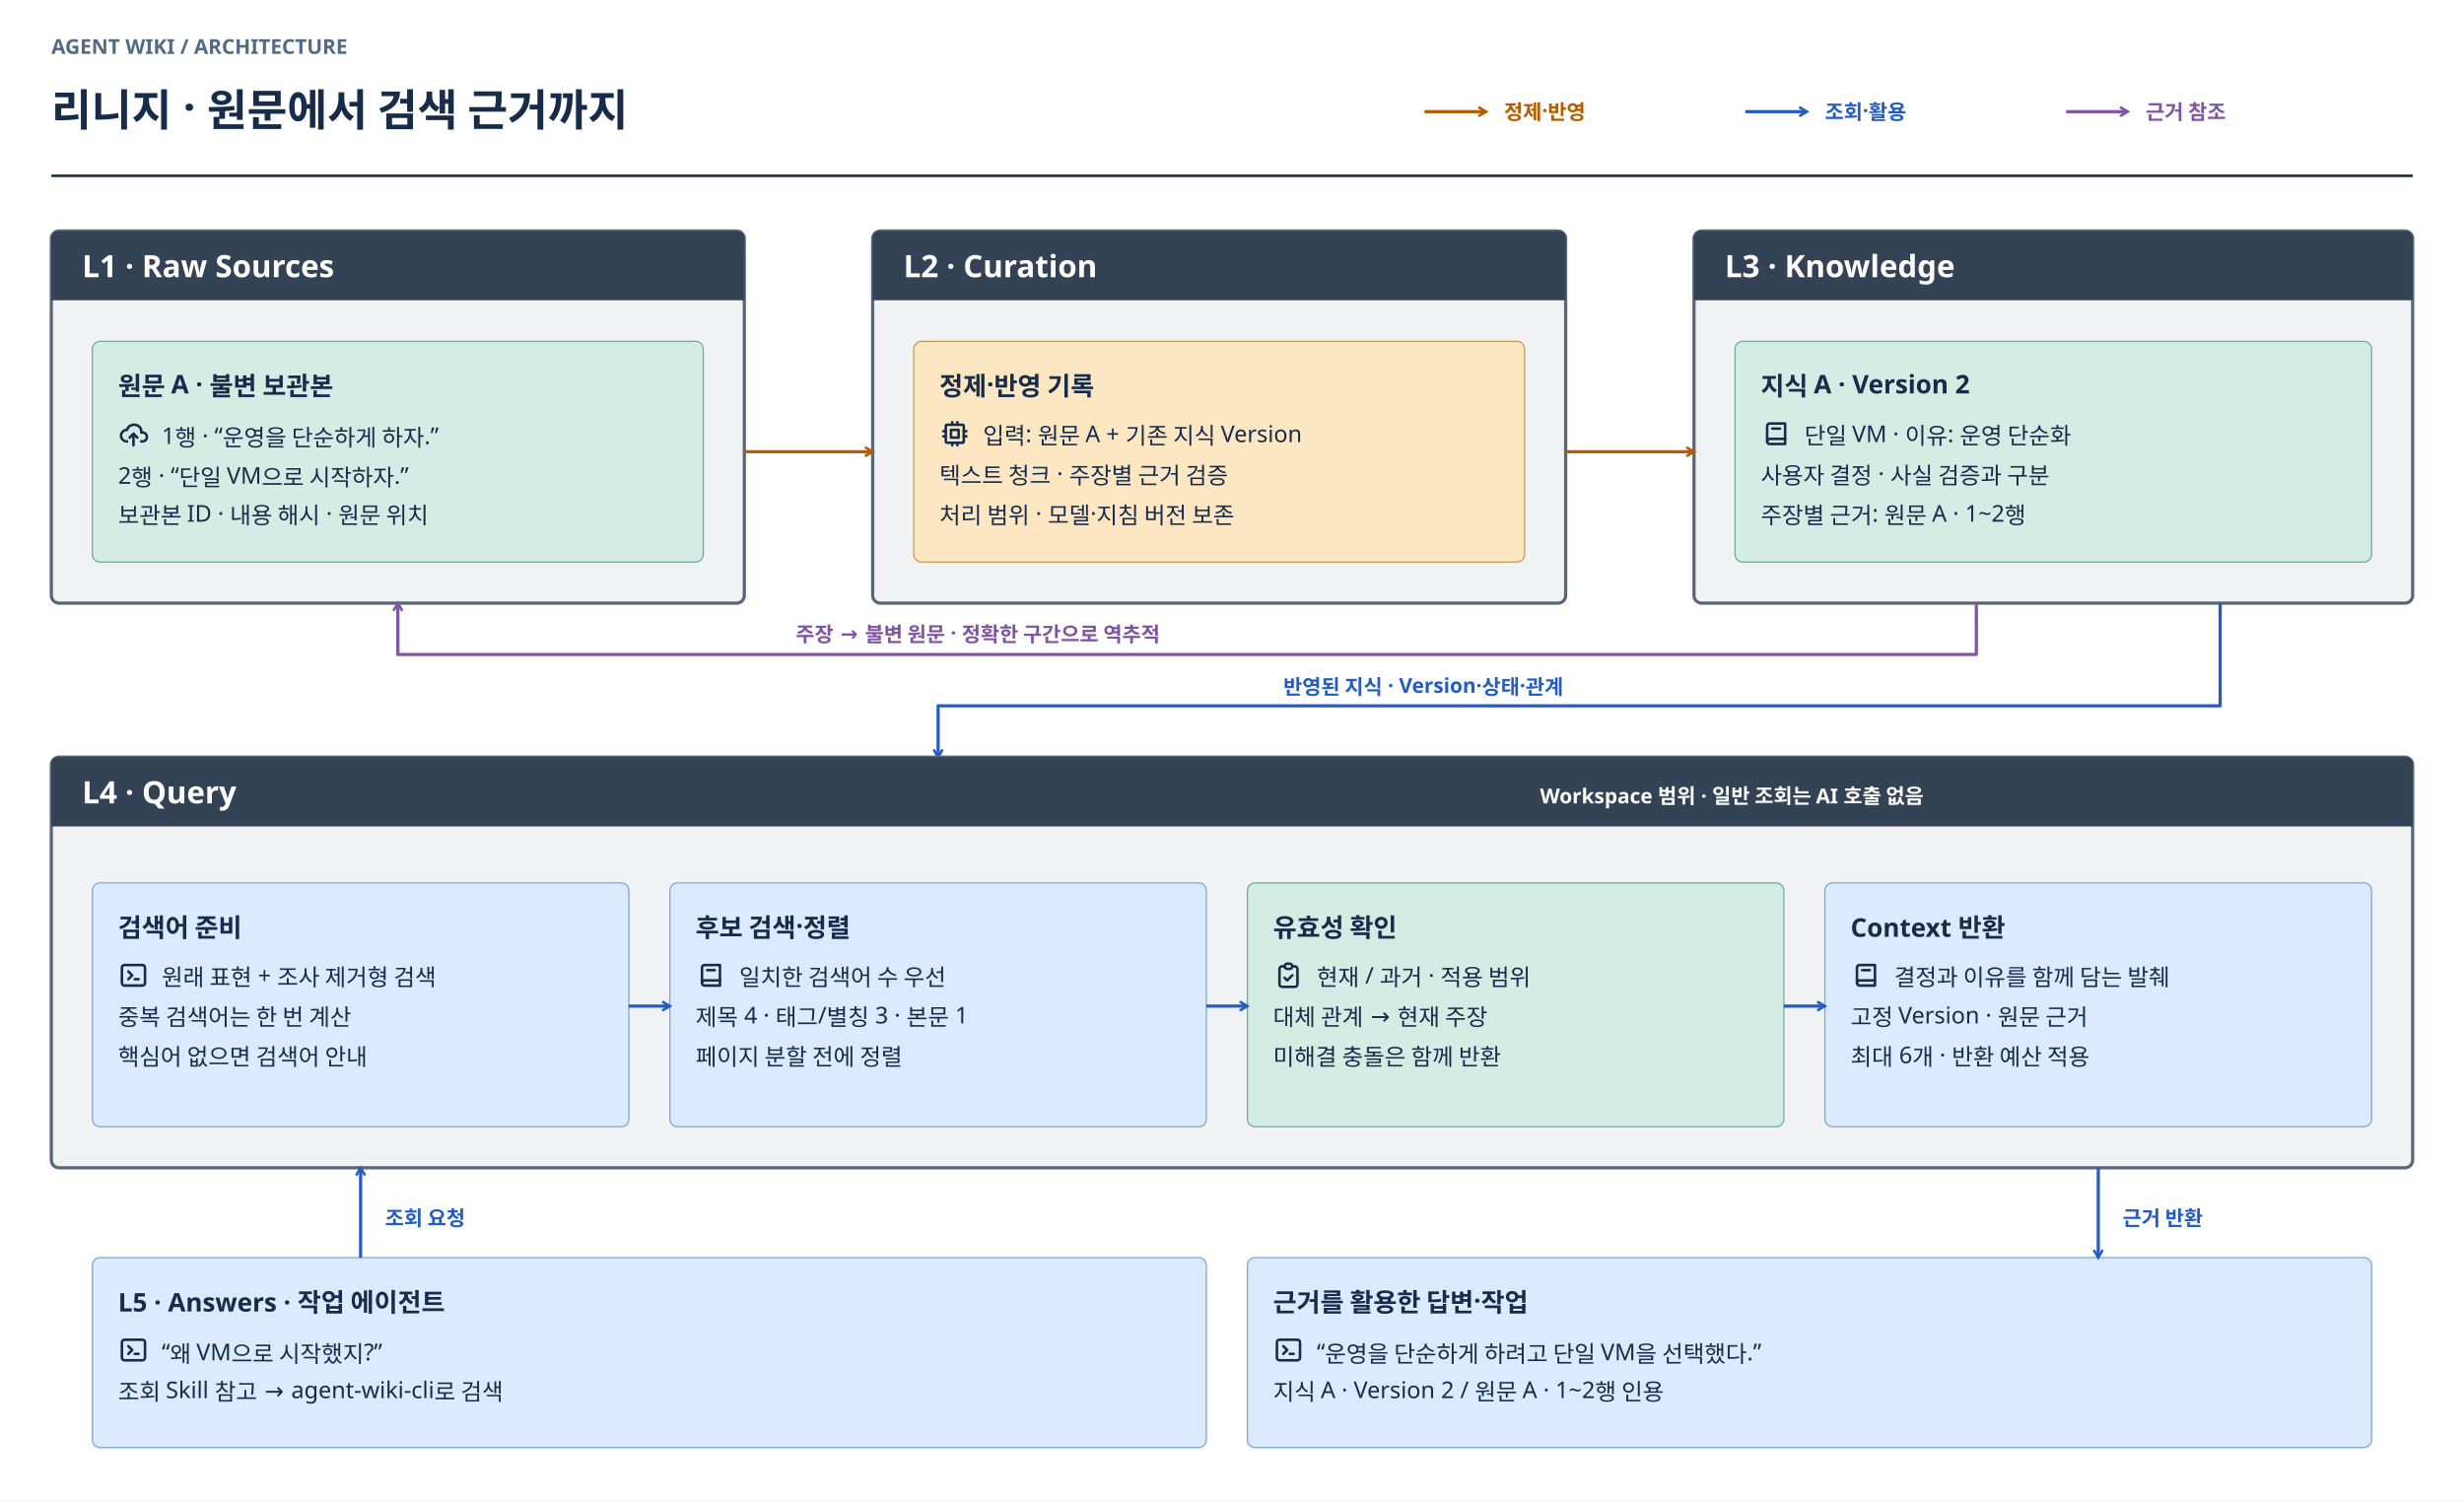
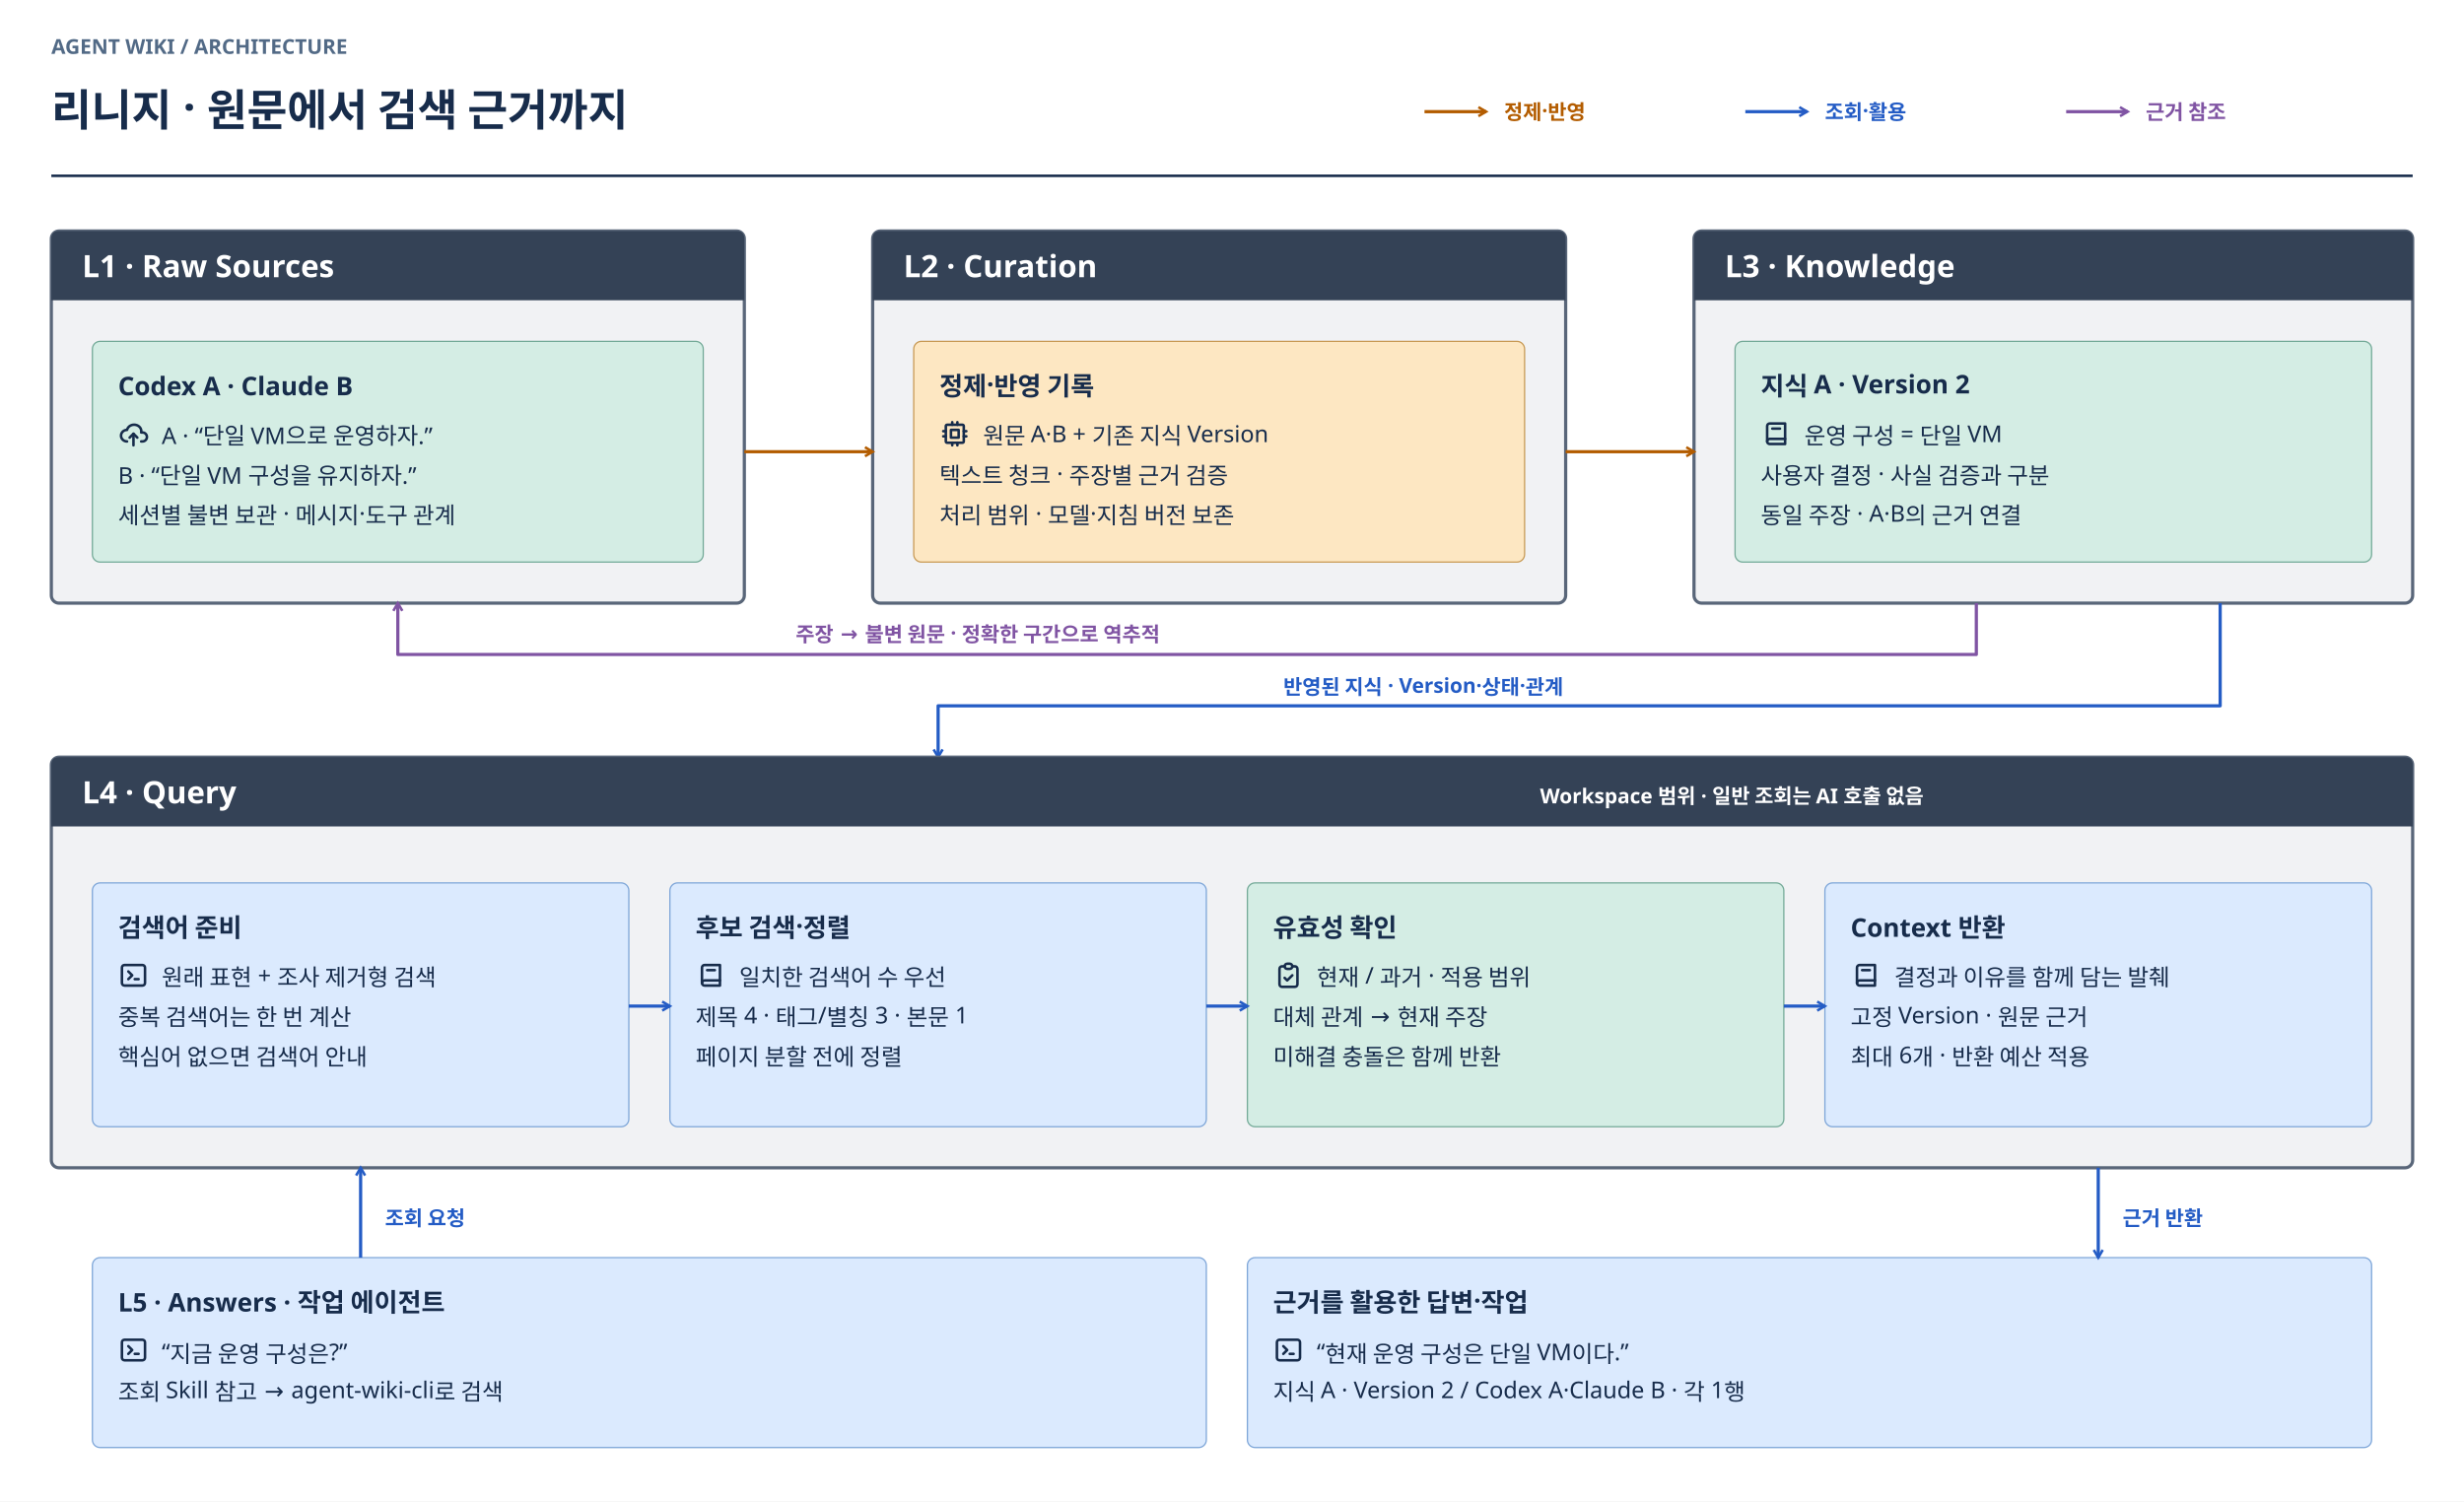
<svg xmlns="http://www.w3.org/2000/svg" width="1920" height="1170" viewBox="0 0 1920 1170" role="img" aria-labelledby="title desc">
  <defs>
    <marker id="arrow-ingest" markerWidth="9" markerHeight="9" refX="7" refY="4.5" orient="auto-start-reverse" markerUnits="userSpaceOnUse">
      <path d="M1 1 L7 4.5 L1 8" fill="none" stroke="#B35C00" stroke-width="2" />
    </marker>
    <marker id="arrow-query" markerWidth="9" markerHeight="9" refX="7" refY="4.5" orient="auto-start-reverse" markerUnits="userSpaceOnUse">
      <path d="M1 1 L7 4.5 L1 8" fill="none" stroke="#245CC5" stroke-width="2" />
    </marker>
    <marker id="arrow-ops" markerWidth="9" markerHeight="9" refX="7" refY="4.5" orient="auto-start-reverse" markerUnits="userSpaceOnUse">
      <path d="M1 1 L7 4.5 L1 8" fill="none" stroke="#68778B" stroke-width="2" />
    </marker>
    <marker id="arrow-relation" markerWidth="9" markerHeight="9" refX="7" refY="4.5" orient="auto-start-reverse" markerUnits="userSpaceOnUse">
      <path d="M1 1 L7 4.5 L1 8" fill="none" stroke="#8054A3" stroke-width="2" />
    </marker>
  </defs>
  <g font-family="Noto Sans KR, sans-serif">
    <rect width="1920" height="1170" fill="#FFFFFF" />
    <text x="40" y="42" font-size="16" font-weight="700" fill="#526A86">AGENT WIKI / ARCHITECTURE</text>
    <text x="40" y="98" font-size="34" font-weight="700" fill="#172C4B">리니지 · 원문에서 검색 근거까지</text>
    <path d="M40 137 H1880" stroke="#172C4B" stroke-width="2" />
    <path d="M1110 87 H1158" fill="none" stroke="#B35C00" stroke-width="2.5" stroke-linejoin="round" marker-end="url(#arrow-ingest)" />
    <text x="1172" y="93" font-size="16" font-weight="700" fill="#B35C00">정제·반영</text>
    <path d="M1360 87 H1408" fill="none" stroke="#245CC5" stroke-width="2.5" stroke-linejoin="round" marker-end="url(#arrow-query)" />
    <text x="1422" y="93" font-size="16" font-weight="700" fill="#245CC5">조회·활용</text>
    <path d="M1610 87 H1658" fill="none" stroke="#8054A3" stroke-width="2.5" stroke-linejoin="round" marker-end="url(#arrow-relation)" />
    <text x="1672" y="93" font-size="16" font-weight="700" fill="#8054A3">근거 참조</text>
    <rect x="40" y="180" width="540" height="290" rx="6" fill="#F1F2F4" stroke="#596679" stroke-width="2.5" />
    <path d="M46 180 H574 Q580 180 580 186 V234 H40 V186 Q40 180 46 180" fill="#344256" />
    <text x="64" y="216" font-size="24" font-weight="700" fill="#FFFFFF">L1 · Raw Sources</text>
    <rect x="72" y="266" width="476" height="172" rx="6" fill="#D4EDE4" stroke="#74AA98" />
-     <text x="92" y="308" font-size="20" font-weight="700" fill="#172C4B">원문 A · 불변 보관본</text>
+     <text x="92" y="308" font-size="20" font-weight="700" fill="#172C4B">Codex A · Claude B</text>
    <svg width="24" height="24" viewBox="0 0 24 24" fill="none" stroke="currentColor" stroke-width="2" stroke-linecap="round" stroke-linejoin="round" x="92" y="326" color="#172C4B">
      <path d="M7 18a4.6 4.4 0 0 1 0 -9a5 4.5 0 0 1 11 2h1a3.5 3.5 0 0 1 0 7h-1" />
      <path d="M9 15l3 -3l3 3" />
      <path d="M12 12l0 9" />
    </svg>
-     <text x="126" y="346" font-size="18" font-weight="400" fill="#172C4B">1행 · “운영을 단순하게 하자.”</text>
-     <text x="92" y="377" font-size="18" font-weight="400" fill="#172C4B">2행 · “단일 VM으로 시작하자.”</text>
-     <text x="92" y="408" font-size="18" font-weight="400" fill="#172C4B">보관본 ID · 내용 해시 · 원문 위치</text>
+     <text x="126" y="346" font-size="18" font-weight="400" fill="#172C4B">A · “단일 VM으로 운영하자.”</text>
+     <text x="92" y="377" font-size="18" font-weight="400" fill="#172C4B">B · “단일 VM 구성을 유지하자.”</text>
+     <text x="92" y="408" font-size="18" font-weight="400" fill="#172C4B">세션별 불변 보관 · 메시지·도구 관계</text>
    <rect x="680" y="180" width="540" height="290" rx="6" fill="#F1F2F4" stroke="#596679" stroke-width="2.5" />
    <path d="M686 180 H1214 Q1220 180 1220 186 V234 H680 V186 Q680 180 686 180" fill="#344256" />
    <text x="704" y="216" font-size="24" font-weight="700" fill="#FFFFFF">L2 · Curation</text>
    <rect x="712" y="266" width="476" height="172" rx="6" fill="#FDE7C2" stroke="#C89A55" />
    <text x="732" y="308" font-size="20" font-weight="700" fill="#172C4B">정제·반영 기록</text>
    <svg width="24" height="24" viewBox="0 0 24 24" fill="none" stroke="currentColor" stroke-width="2" stroke-linecap="round" stroke-linejoin="round" x="732" y="326" color="#172C4B">
      <path d="M5 5m0 1a1 1 0 0 1 1 -1h12a1 1 0 0 1 1 1v12a1 1 0 0 1 -1 1h-12a1 1 0 0 1 -1 -1z" />
      <path d="M9 9h6v6h-6z" />
      <path d="M3 10h2" />
      <path d="M3 14h2" />
      <path d="M10 3v2" />
      <path d="M14 3v2" />
      <path d="M21 10h-2" />
      <path d="M21 14h-2" />
      <path d="M14 21v-2" />
      <path d="M10 21v-2" />
    </svg>
-     <text x="766" y="346" font-size="18" font-weight="400" fill="#172C4B">입력: 원문 A + 기존 지식 Version</text>
+     <text x="766" y="346" font-size="18" font-weight="400" fill="#172C4B">원문 A·B + 기존 지식 Version</text>
    <text x="732" y="377" font-size="18" font-weight="400" fill="#172C4B">텍스트 청크 · 주장별 근거 검증</text>
    <text x="732" y="408" font-size="18" font-weight="400" fill="#172C4B">처리 범위 · 모델·지침 버전 보존</text>
    <rect x="1320" y="180" width="560" height="290" rx="6" fill="#F1F2F4" stroke="#596679" stroke-width="2.5" />
    <path d="M1326 180 H1874 Q1880 180 1880 186 V234 H1320 V186 Q1320 180 1326 180" fill="#344256" />
    <text x="1344" y="216" font-size="24" font-weight="700" fill="#FFFFFF">L3 · Knowledge</text>
    <rect x="1352" y="266" width="496" height="172" rx="6" fill="#D4EDE4" stroke="#74AA98" />
    <text x="1372" y="308" font-size="20" font-weight="700" fill="#172C4B">지식 A · Version 2</text>
    <svg width="24" height="24" viewBox="0 0 24 24" fill="none" stroke="currentColor" stroke-width="2" stroke-linecap="round" stroke-linejoin="round" x="1372" y="326" color="#172C4B">
      <path d="M19 4v16h-12a2 2 0 0 1 -2 -2v-12a2 2 0 0 1 2 -2h12z" />
      <path d="M19 16h-12a2 2 0 0 0 -2 2" />
      <path d="M9 8h6" />
    </svg>
-     <text x="1406" y="346" font-size="18" font-weight="400" fill="#172C4B">단일 VM · 이유: 운영 단순화</text>
+     <text x="1406" y="346" font-size="18" font-weight="400" fill="#172C4B">운영 구성 = 단일 VM</text>
    <text x="1372" y="377" font-size="18" font-weight="400" fill="#172C4B">사용자 결정 · 사실 검증과 구분</text>
-     <text x="1372" y="408" font-size="18" font-weight="400" fill="#172C4B">주장별 근거: 원문 A · 1~2행</text>
+     <text x="1372" y="408" font-size="18" font-weight="400" fill="#172C4B">동일 주장 · A·B의 근거 연결</text>
    <path d="M580 352 H680" fill="none" stroke="#B35C00" stroke-width="2.5" stroke-linejoin="round" marker-end="url(#arrow-ingest)" />
    <path d="M1220 352 H1320" fill="none" stroke="#B35C00" stroke-width="2.5" stroke-linejoin="round" marker-end="url(#arrow-ingest)" />
    <path d="M1540 470 V510 H310 V470" fill="none" stroke="#8054A3" stroke-width="2.5" stroke-linejoin="round" marker-end="url(#arrow-relation)" />
    <text x="620" y="500" font-size="16" font-weight="700" fill="#8054A3">주장 → 불변 원문 · 정확한 구간으로 역추적</text>
    <path d="M1730 470 V550 H731 V590" fill="none" stroke="#245CC5" stroke-width="2.5" stroke-linejoin="round" marker-end="url(#arrow-query)" />
    <text x="1000" y="541" font-size="16" font-weight="700" fill="#245CC5">반영된 지식 · Version·상태·관계</text>
    <rect x="40" y="590" width="1840" height="320" rx="6" fill="#F1F2F4" stroke="#596679" stroke-width="2.5" />
    <path d="M46 590 H1874 Q1880 590 1880 596 V644 H40 V596 Q40 590 46 590" fill="#344256" />
    <text x="64" y="626" font-size="24" font-weight="700" fill="#FFFFFF">L4 · Query</text>
    <text x="1200" y="626" font-size="16" font-weight="700" fill="#FFFFFF">Workspace 범위 · 일반 조회는 AI 호출 없음</text>
    <rect x="72" y="688" width="418" height="190" rx="6" fill="#DBEAFE" stroke="#7EA6D8" />
    <text x="92" y="730" font-size="20" font-weight="700" fill="#172C4B">검색어 준비</text>
    <svg width="24" height="24" viewBox="0 0 24 24" fill="none" stroke="currentColor" stroke-width="2" stroke-linecap="round" stroke-linejoin="round" x="92" y="748" color="#172C4B">
      <path d="M8 9l3 3l-3 3" />
      <path d="M13 15l3 0" />
      <path d="M3 4m0 2a2 2 0 0 1 2 -2h14a2 2 0 0 1 2 2v12a2 2 0 0 1 -2 2h-14a2 2 0 0 1 -2 -2z" />
    </svg>
    <text x="126" y="768" font-size="18" font-weight="400" fill="#172C4B">원래 표현 + 조사 제거형 검색</text>
    <text x="92" y="799" font-size="18" font-weight="400" fill="#172C4B">중복 검색어는 한 번 계산</text>
    <text x="92" y="830" font-size="18" font-weight="400" fill="#172C4B">핵심어 없으면 검색어 안내</text>
    <rect x="522" y="688" width="418" height="190" rx="6" fill="#DBEAFE" stroke="#7EA6D8" />
    <text x="542" y="730" font-size="20" font-weight="700" fill="#172C4B">후보 검색·정렬</text>
    <svg width="24" height="24" viewBox="0 0 24 24" fill="none" stroke="currentColor" stroke-width="2" stroke-linecap="round" stroke-linejoin="round" x="542" y="748" color="#172C4B">
      <path d="M19 4v16h-12a2 2 0 0 1 -2 -2v-12a2 2 0 0 1 2 -2h12z" />
      <path d="M19 16h-12a2 2 0 0 0 -2 2" />
      <path d="M9 8h6" />
    </svg>
    <text x="576" y="768" font-size="18" font-weight="400" fill="#172C4B">일치한 검색어 수 우선</text>
    <text x="542" y="799" font-size="18" font-weight="400" fill="#172C4B">제목 4 · 태그/별칭 3 · 본문 1</text>
    <text x="542" y="830" font-size="18" font-weight="400" fill="#172C4B">페이지 분할 전에 정렬</text>
    <rect x="972" y="688" width="418" height="190" rx="6" fill="#D4EDE4" stroke="#74AA98" />
    <text x="992" y="730" font-size="20" font-weight="700" fill="#172C4B">유효성 확인</text>
    <svg width="24" height="24" viewBox="0 0 24 24" fill="none" stroke="currentColor" stroke-width="2" stroke-linecap="round" stroke-linejoin="round" x="992" y="748" color="#172C4B">
      <path d="M9 5h-2a2 2 0 0 0 -2 2v12a2 2 0 0 0 2 2h10a2 2 0 0 0 2 -2v-12a2 2 0 0 0 -2 -2h-2" />
      <path d="M9 3m0 2a2 2 0 0 1 2 -2h2a2 2 0 0 1 2 2v0a2 2 0 0 1 -2 2h-2a2 2 0 0 1 -2 -2z" />
      <path d="M9 14l2 2l4 -4" />
    </svg>
    <text x="1026" y="768" font-size="18" font-weight="400" fill="#172C4B">현재 / 과거 · 적용 범위</text>
    <text x="992" y="799" font-size="18" font-weight="400" fill="#172C4B">대체 관계 → 현재 주장</text>
    <text x="992" y="830" font-size="18" font-weight="400" fill="#172C4B">미해결 충돌은 함께 반환</text>
    <rect x="1422" y="688" width="426" height="190" rx="6" fill="#DBEAFE" stroke="#7EA6D8" />
    <text x="1442" y="730" font-size="20" font-weight="700" fill="#172C4B">Context 반환</text>
    <svg width="24" height="24" viewBox="0 0 24 24" fill="none" stroke="currentColor" stroke-width="2" stroke-linecap="round" stroke-linejoin="round" x="1442" y="748" color="#172C4B">
      <path d="M19 4v16h-12a2 2 0 0 1 -2 -2v-12a2 2 0 0 1 2 -2h12z" />
      <path d="M19 16h-12a2 2 0 0 0 -2 2" />
      <path d="M9 8h6" />
    </svg>
    <text x="1476" y="768" font-size="18" font-weight="400" fill="#172C4B">결정과 이유를 함께 담는 발췌</text>
    <text x="1442" y="799" font-size="18" font-weight="400" fill="#172C4B">고정 Version · 원문 근거</text>
    <text x="1442" y="830" font-size="18" font-weight="400" fill="#172C4B">최대 6개 · 반환 예산 적용</text>
    <path d="M490 784 H522" fill="none" stroke="#245CC5" stroke-width="2.5" stroke-linejoin="round" marker-end="url(#arrow-query)" />
    <path d="M940 784 H972" fill="none" stroke="#245CC5" stroke-width="2.5" stroke-linejoin="round" marker-end="url(#arrow-query)" />
    <path d="M1390 784 H1422" fill="none" stroke="#245CC5" stroke-width="2.5" stroke-linejoin="round" marker-end="url(#arrow-query)" />
    <rect x="72" y="980" width="868" height="148" rx="6" fill="#DBEAFE" stroke="#7EA6D8" />
    <text x="92" y="1022" font-size="20" font-weight="700" fill="#172C4B">L5 · Answers · 작업 에이전트</text>
    <svg width="24" height="24" viewBox="0 0 24 24" fill="none" stroke="currentColor" stroke-width="2" stroke-linecap="round" stroke-linejoin="round" x="92" y="1040" color="#172C4B">
      <path d="M8 9l3 3l-3 3" />
      <path d="M13 15l3 0" />
      <path d="M3 4m0 2a2 2 0 0 1 2 -2h14a2 2 0 0 1 2 2v12a2 2 0 0 1 -2 2h-14a2 2 0 0 1 -2 -2z" />
    </svg>
-     <text x="126" y="1060" font-size="18" font-weight="400" fill="#172C4B">“왜 VM으로 시작했지?”</text>
+     <text x="126" y="1060" font-size="18" font-weight="400" fill="#172C4B">“지금 운영 구성은?”</text>
    <text x="92" y="1091" font-size="18" font-weight="400" fill="#172C4B">조회 Skill 참고 → agent-wiki-cli로 검색</text>
    <path d="M281 980 V910" fill="none" stroke="#245CC5" stroke-width="2.5" stroke-linejoin="round" marker-end="url(#arrow-query)" />
    <text x="300" y="955" font-size="16" font-weight="700" fill="#245CC5">조회 요청</text>
    <rect x="972" y="980" width="876" height="148" rx="6" fill="#DBEAFE" stroke="#7EA6D8" />
    <text x="992" y="1022" font-size="20" font-weight="700" fill="#172C4B">근거를 활용한 답변·작업</text>
    <svg width="24" height="24" viewBox="0 0 24 24" fill="none" stroke="currentColor" stroke-width="2" stroke-linecap="round" stroke-linejoin="round" x="992" y="1040" color="#172C4B">
      <path d="M8 9l3 3l-3 3" />
      <path d="M13 15l3 0" />
      <path d="M3 4m0 2a2 2 0 0 1 2 -2h14a2 2 0 0 1 2 2v12a2 2 0 0 1 -2 2h-14a2 2 0 0 1 -2 -2z" />
    </svg>
-     <text x="1026" y="1060" font-size="18" font-weight="400" fill="#172C4B">“운영을 단순하게 하려고 단일 VM을 선택했다.”</text>
-     <text x="992" y="1091" font-size="18" font-weight="400" fill="#172C4B">지식 A · Version 2 / 원문 A · 1~2행 인용</text>
+     <text x="1026" y="1060" font-size="18" font-weight="400" fill="#172C4B">“현재 운영 구성은 단일 VM이다.”</text>
+     <text x="992" y="1091" font-size="18" font-weight="400" fill="#172C4B">지식 A · Version 2 / Codex A·Claude B · 각 1행</text>
    <path d="M1635 910 V980" fill="none" stroke="#245CC5" stroke-width="2.5" stroke-linejoin="round" marker-end="url(#arrow-query)" />
    <text x="1654" y="955" font-size="16" font-weight="700" fill="#245CC5">근거 반환</text>
  </g>
</svg>
